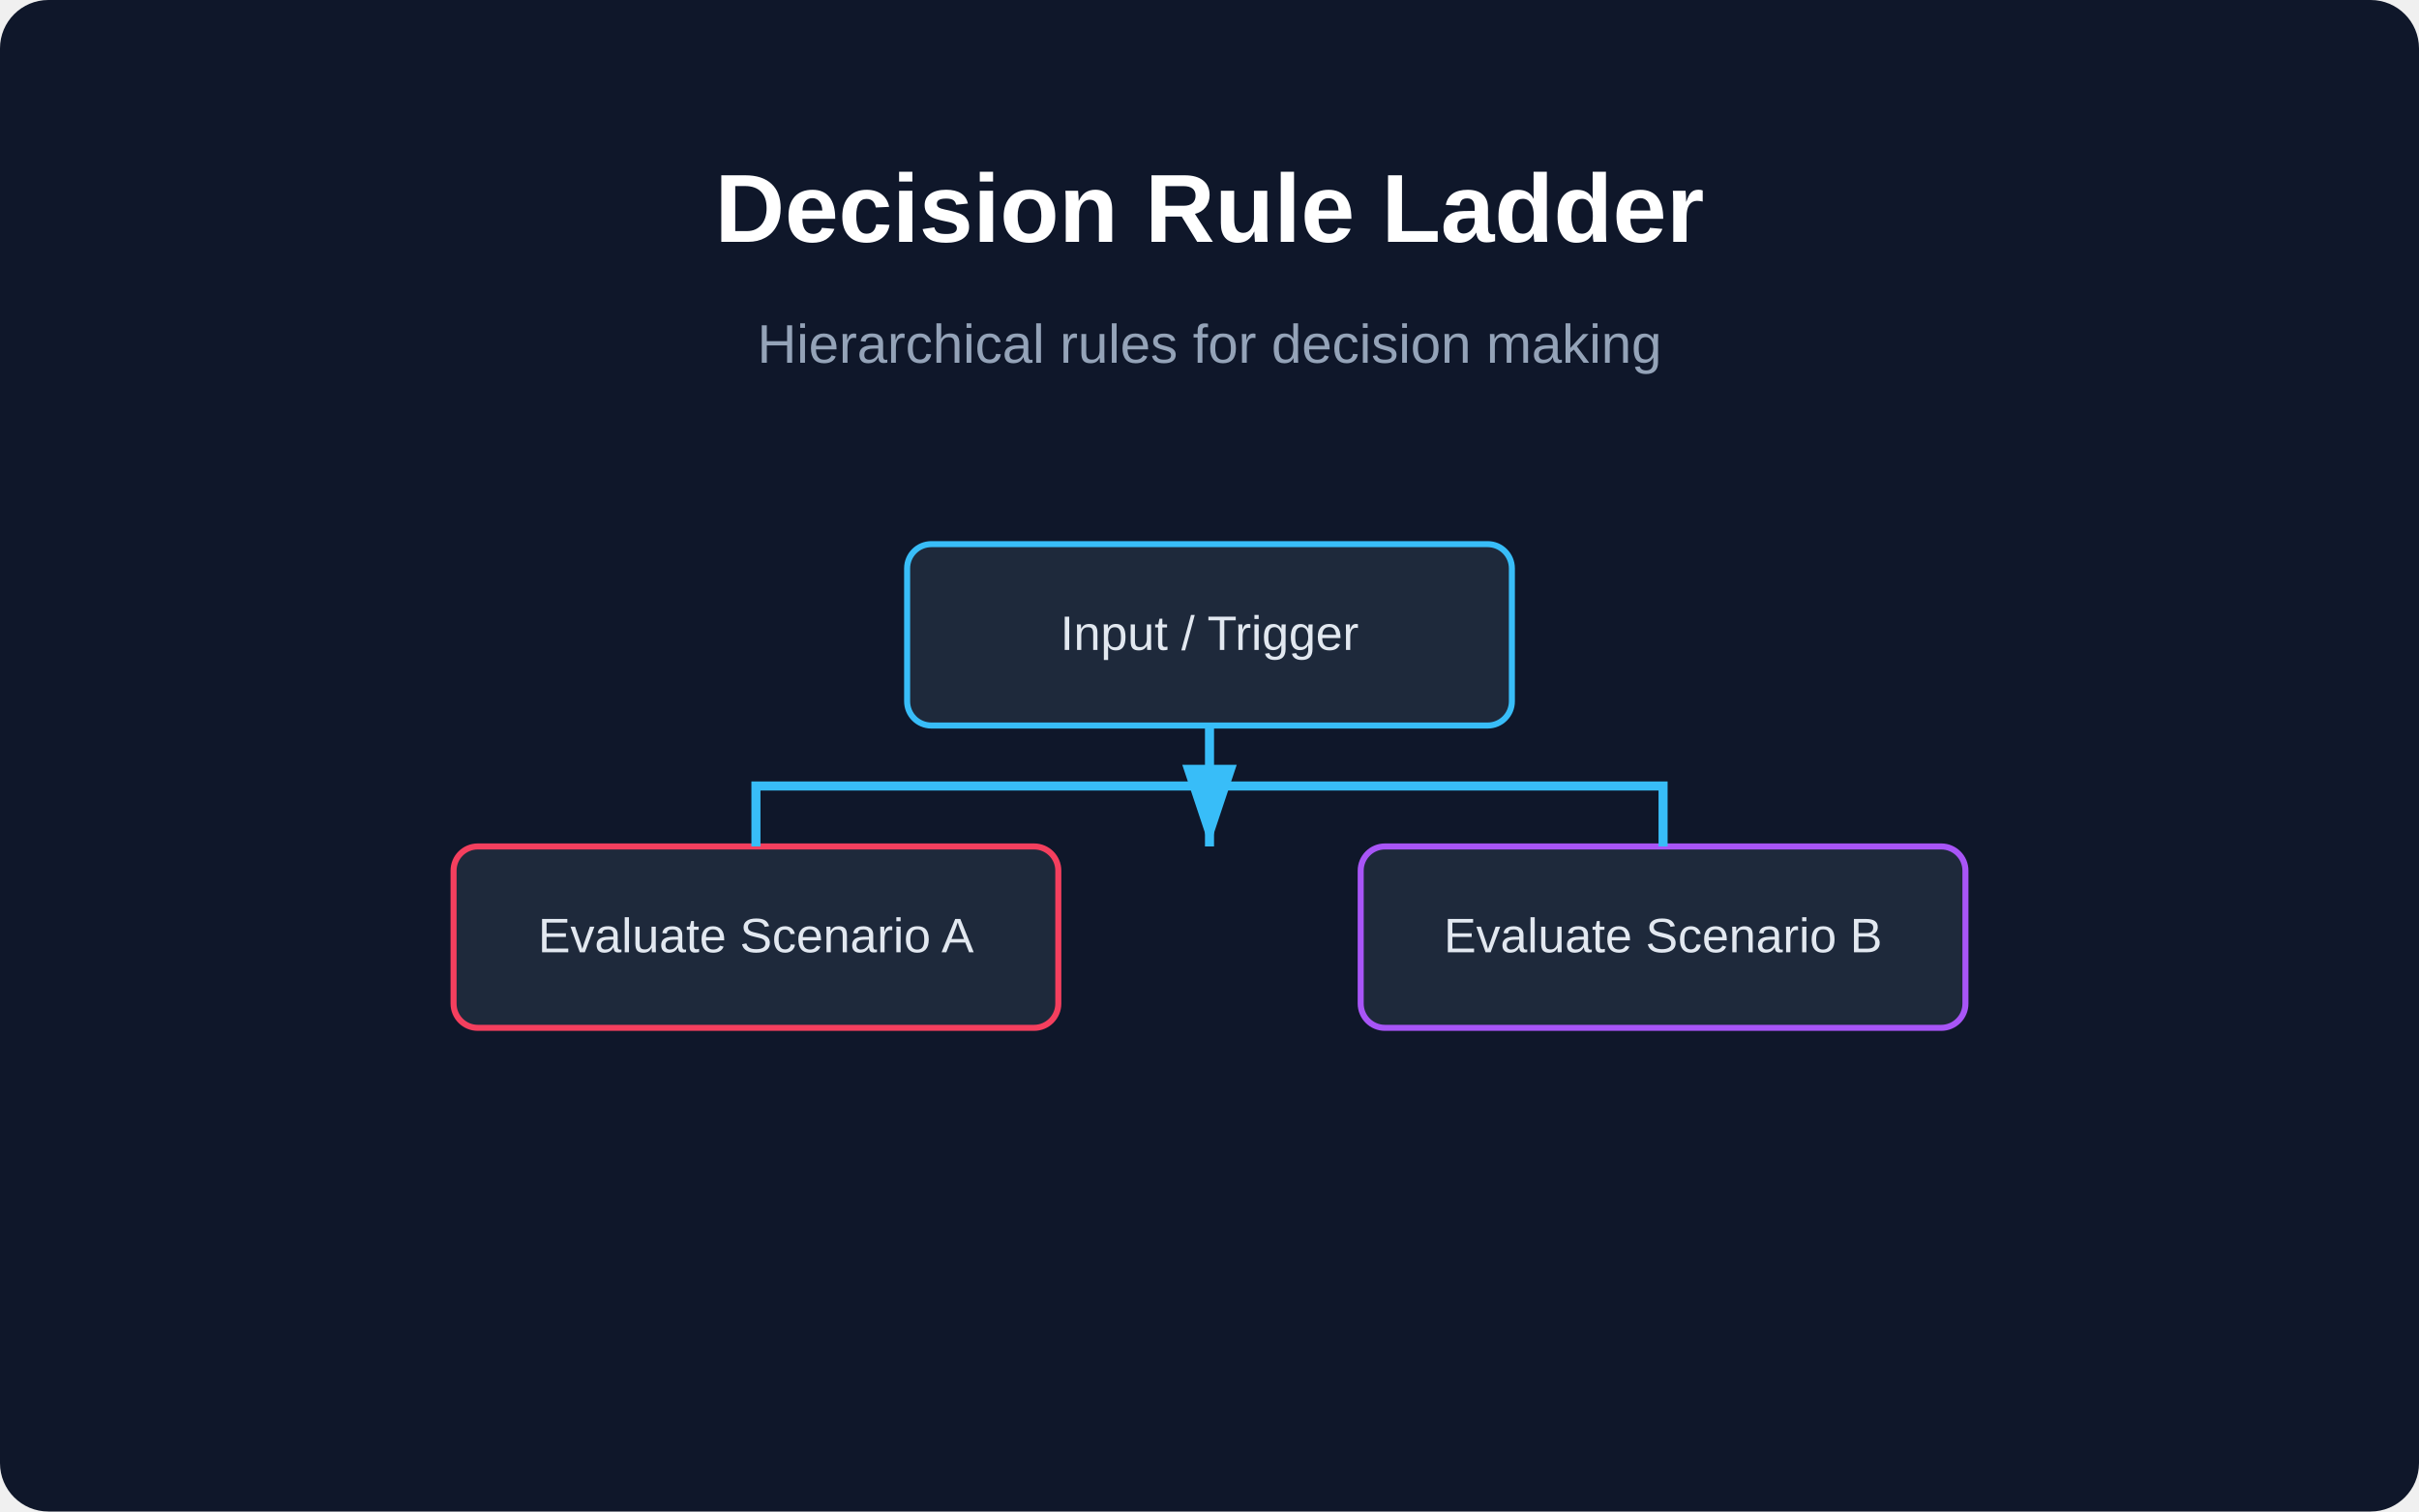
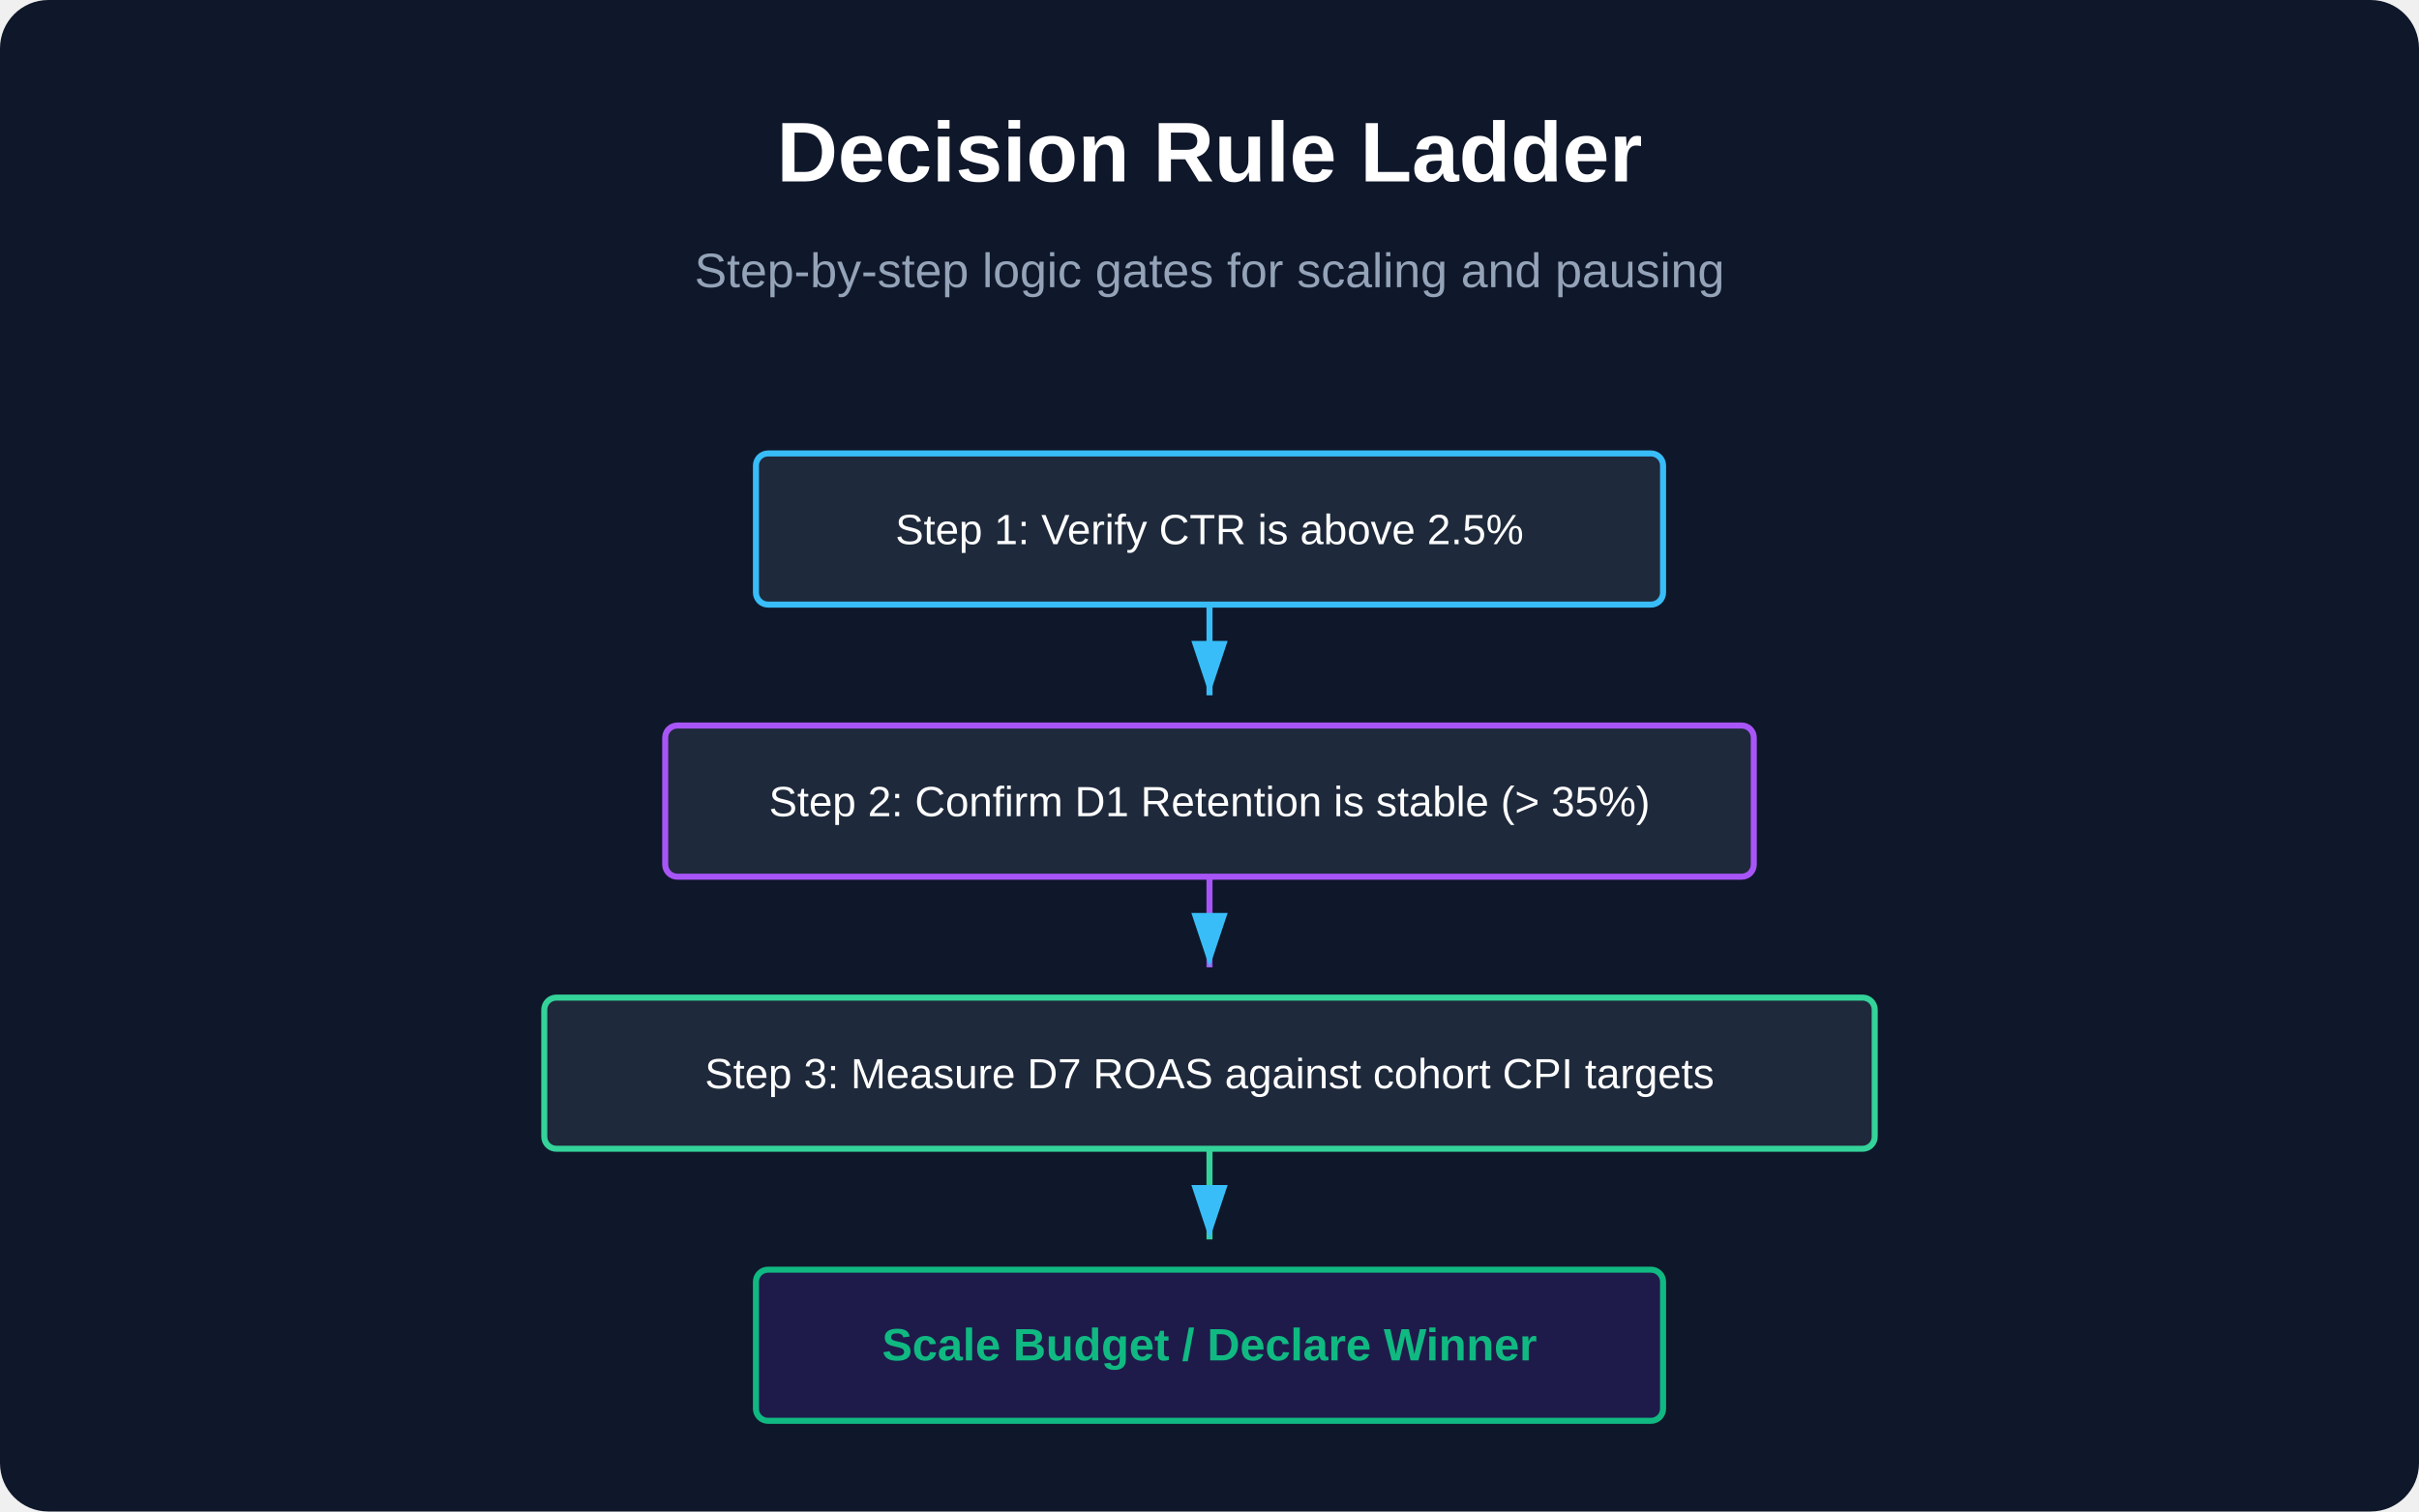
<svg xmlns="http://www.w3.org/2000/svg" viewBox="0 0 800 500" width="800" height="500">
  <rect width="100%" height="100%" fill="#0f172a" rx="16" />
-   <text x="400" y="80" font-family="Arial, sans-serif" font-size="32" font-weight="bold" fill="#ffffff" text-anchor="middle">Decision Rule Ladder</text>
-   <text x="400" y="120" font-family="Arial, sans-serif" font-size="18" fill="#94a3b8" text-anchor="middle">Hierarchical rules for decision making</text>
+   <text x="400" y="60" font-family="Segoe UI, Arial, sans-serif" font-size="28" font-weight="bold" fill="#ffffff" text-anchor="middle">Decision Rule Ladder</text>
+   <text x="400" y="95" font-family="Segoe UI, Arial, sans-serif" font-size="16" fill="#94a3b8" text-anchor="middle">Step-by-step logic gates for scaling and pausing</text>
  <defs>
    <marker id="arrow" markerWidth="10" markerHeight="10" refX="9" refY="3" orient="auto" markerUnits="strokeWidth">
      <path d="M0,0 L0,6 L9,3 z" fill="#38bdf8" />
    </marker>
  </defs>
-   <rect x="300" y="180" width="200" height="60" rx="8" fill="#1e293b" stroke="#38bdf8" stroke-width="2" />
-   <text x="400" y="215" font-family="Arial, sans-serif" font-size="16" fill="#e2e8f0" text-anchor="middle">Input / Trigger</text>
-   <path d="M 400 240 L 400 280" stroke="#38bdf8" stroke-width="3" fill="none" marker-end="url(#arrow)" />
-   <rect x="150" y="280" width="200" height="60" rx="8" fill="#1e293b" stroke="#f43f5e" stroke-width="2" />
-   <text x="250" y="315" font-family="Arial, sans-serif" font-size="16" fill="#e2e8f0" text-anchor="middle">Evaluate Scenario A</text>
-   <rect x="450" y="280" width="200" height="60" rx="8" fill="#1e293b" stroke="#a855f7" stroke-width="2" />
-   <text x="550" y="315" font-family="Arial, sans-serif" font-size="16" fill="#e2e8f0" text-anchor="middle">Evaluate Scenario B</text>
-   <path d="M 400 260 L 250 260 L 250 280" stroke="#38bdf8" stroke-width="3" fill="none" />
-   <path d="M 400 260 L 550 260 L 550 280" stroke="#38bdf8" stroke-width="3" fill="none" />
+   <rect x="250" y="150" width="300" height="50" rx="4" fill="#1e293b" stroke="#38bdf8" stroke-width="2" />
+   <text x="400" y="180" font-family="Arial" font-size="14" fill="#ffffff" text-anchor="middle">Step 1: Verify CTR is above 2.5%</text>
+   <path d="M 400 200 L 400 230" stroke="#38bdf8" stroke-width="2" fill="none" marker-end="url(#arrow)" />
+   <rect x="220" y="240" width="360" height="50" rx="4" fill="#1e293b" stroke="#a855f7" stroke-width="2" />
+   <text x="400" y="270" font-family="Arial" font-size="14" fill="#ffffff" text-anchor="middle">Step 2: Confirm D1 Retention is stable (&gt; 35%)</text>
+   <path d="M 400 290 L 400 320" stroke="#a855f7" stroke-width="2" fill="none" marker-end="url(#arrow)" />
+   <rect x="180" y="330" width="440" height="50" rx="4" fill="#1e293b" stroke="#34d399" stroke-width="2" />
+   <text x="400" y="360" font-family="Arial" font-size="14" fill="#ffffff" text-anchor="middle">Step 3: Measure D7 ROAS against cohort CPI targets</text>
+   <path d="M 400 380 L 400 410" stroke="#34d399" stroke-width="2" fill="none" marker-end="url(#arrow)" />
+   <rect x="250" y="420" width="300" height="50" rx="4" fill="#1e1b4b" stroke="#10b981" stroke-width="2" />
+   <text x="400" y="450" font-family="Arial" font-size="15" font-weight="bold" fill="#10b981" text-anchor="middle">Scale Budget / Declare Winner</text>
</svg>
